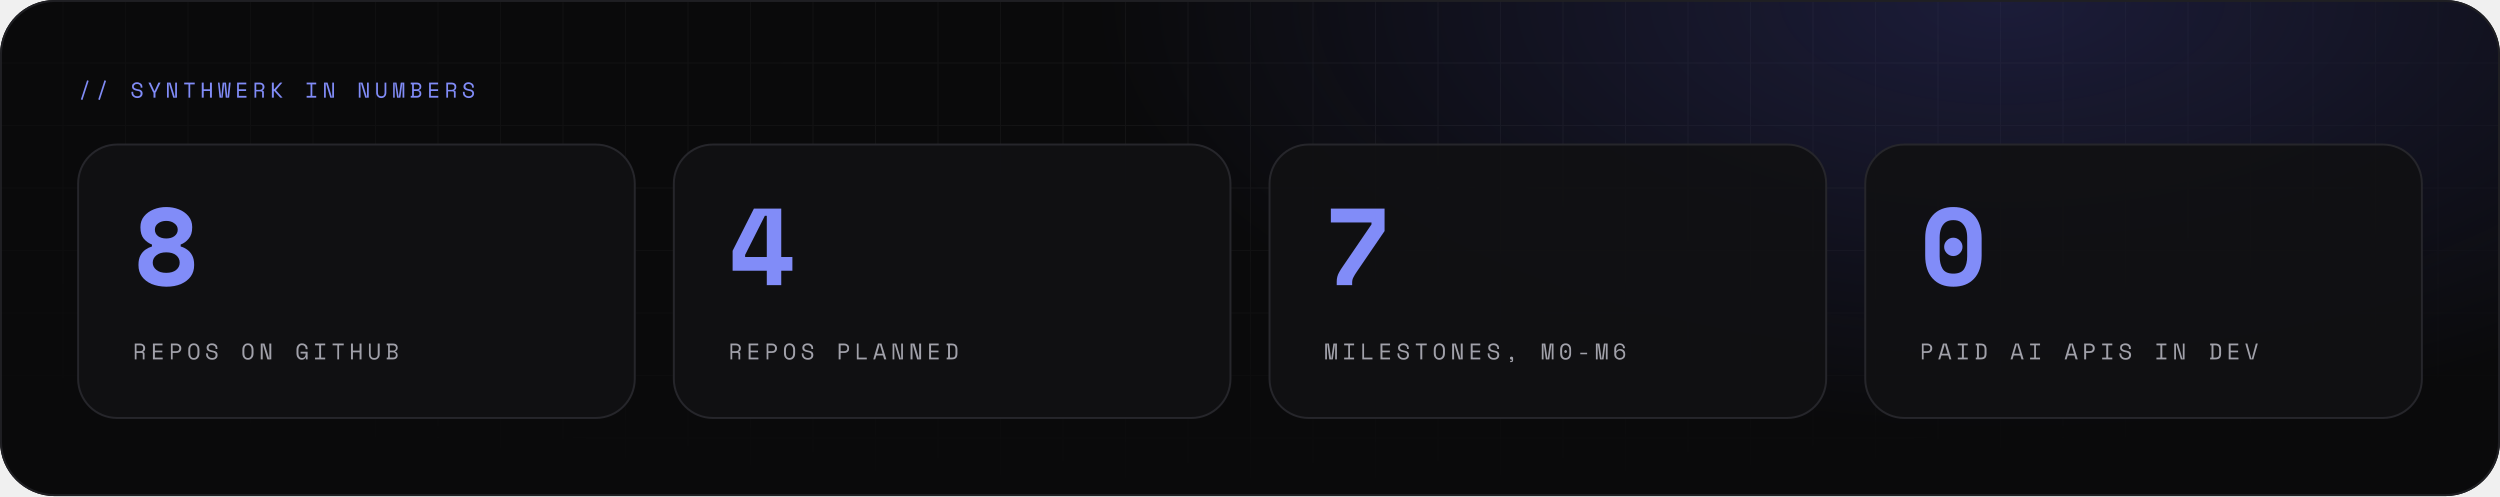
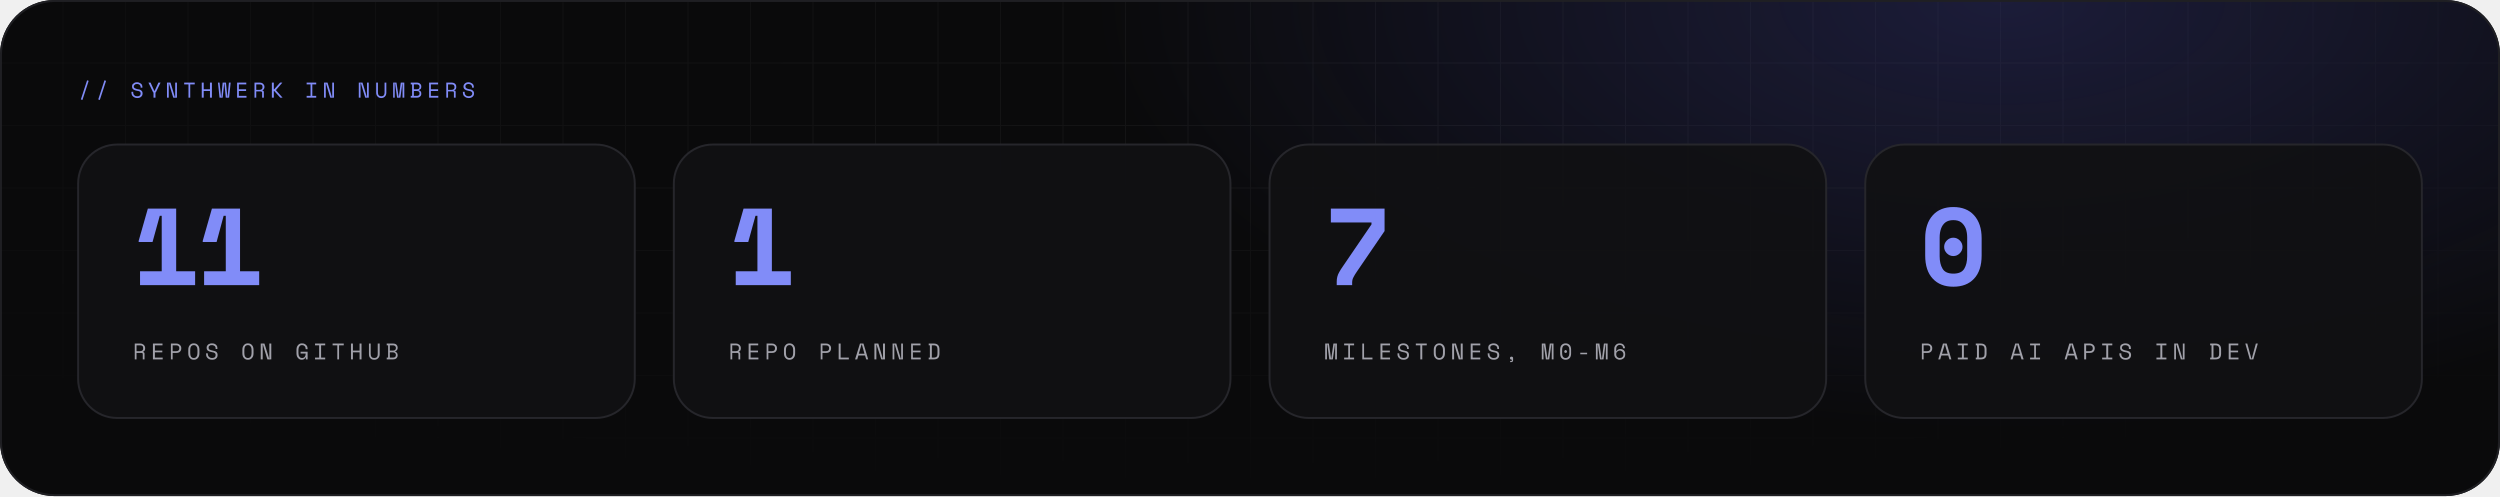
- <svg xmlns="http://www.w3.org/2000/svg" viewBox="0 0 1280 254" width="1280" height="254" role="img" aria-label="8 REPOS ON GITHUB. 4 REPOS PLANNED. 7 MILESTONES, M0-M6. 0 PAID AI APIS IN DEV">
+ <svg xmlns="http://www.w3.org/2000/svg" viewBox="0 0 1280 254" width="1280" height="254" role="img" aria-label="11 REPOS ON GITHUB. 1 REPO PLANNED. 7 MILESTONES, M0-M6. 0 PAID AI APIS IN DEV">
  <defs>
    <radialGradient id="vmp-stats-d-g">
      <stop offset="0" stop-color="#6366f1" stop-opacity="0.2" />
      <stop offset="1" stop-color="#6366f1" stop-opacity="0" />
    </radialGradient>
    <pattern id="vmp-stats-d-grid" width="32" height="32" patternUnits="userSpaceOnUse">
      <path d="M32 0H0V32" fill="none" stroke="#ffffff" stroke-opacity="0.045" stroke-width="1" />
    </pattern>
    <radialGradient id="vmp-stats-d-fade" cx="0.5" cy="0.2" r="0.8">
      <stop offset="0" stop-color="#fff" />
      <stop offset="1" stop-color="#fff" stop-opacity="0" />
    </radialGradient>
    <mask id="vmp-stats-d-m">
      <rect width="1280" height="254" fill="url(#vmp-stats-d-fade)" />
    </mask>
    <clipPath id="vmp-stats-d-clip">
      <rect width="1280" height="254" rx="28" />
    </clipPath>
  </defs>
  <g clip-path="url(#vmp-stats-d-clip)">
    <rect width="1280" height="254" fill="#0a0a0b" />
    <rect width="1280" height="254" fill="url(#vmp-stats-d-grid)" mask="url(#vmp-stats-d-m)" />
    <ellipse cx="1024" cy="0" rx="461" ry="220" fill="url(#vmp-stats-d-g)" />
  </g>
  <rect x="0.5" y="0.5" width="1279" height="253" rx="27.5" fill="none" stroke="#1f1f23" />
  <path fill="#818cf8" d="M42.2 51.2 41.4 50.9 44.6 41.1 45.4 41.4ZM51.1 51.2 50.3 50.9 53.5 41.1 54.3 41.4ZM70.3 50.2Q69.3 50.2 68.7 49.8Q68 49.4 67.6 48.8Q67.3 48.1 67.3 47.3V47H68.2V47.3Q68.2 48.3 68.8 48.8Q69.3 49.3 70.3 49.3Q71.2 49.3 71.6 48.9Q72 48.5 72 47.9V47.8Q72 47.2 71.6 46.9Q71.2 46.6 70.2 46.5Q69 46.3 68.3 45.8Q67.6 45.3 67.6 44.3V44.2Q67.6 43.6 67.9 43.1Q68.3 42.7 68.8 42.4Q69.4 42.1 70.2 42.1Q71 42.1 71.6 42.5Q72.3 42.8 72.6 43.3Q72.9 43.8 72.9 44.5V44.9H72V44.5Q72 44 71.7 43.7Q71.5 43.3 71.1 43.2Q70.6 43 70.2 43Q69.7 43 69.4 43.1Q69 43.3 68.8 43.6Q68.5 43.8 68.5 44.2V44.3Q68.5 44.9 69.1 45.2Q69.6 45.5 70.6 45.7Q71.8 45.8 72.4 46.4Q73 46.9 73 47.8V47.9Q73 48.9 72.3 49.5Q71.6 50.2 70.3 50.2ZM78.6 50V47.3H78.4L76 42.3H77.1L79 46.5H79.2L81.1 42.3H82.2L79.8 47.3H79.6V50ZM85.5 50V42.3H87.3L89.5 49.6H89.7V42.3H90.6V50H88.7L86.5 42.7H86.4V50ZM96.5 50V43.2H94.3V42.3H99.7V43.2H97.4V50ZM103.3 50V42.3H104.3V45.7H107.5V42.3H108.5V50H107.5V46.6H104.3V50ZM112.4 50 111.6 42.3H112.4L113.2 49.6H113.3L114 42.3H115.7L116.4 49.6H116.5L117.2 42.3H118.1L117.3 50H115.6L114.9 42.7H114.8L114 50ZM121.4 50V42.3H126.1V43.2H122.3V45.7H126V46.6H122.3V49.1H126.2V50ZM130.3 50V42.3H133Q133.8 42.3 134.3 42.6Q134.8 42.9 135.1 43.4Q135.4 43.8 135.4 44.4V44.7Q135.4 45.1 135.1 45.6Q134.9 46 134.4 46.2V46.4Q134.7 46.4 134.9 46.6Q135.1 46.8 135.1 47.2V50H134.2V47.4Q134.2 47.1 134 47Q133.9 46.8 133.6 46.8H131.2V50ZM131.2 46H132.9Q134.4 46 134.4 44.7V44.5Q134.4 43.9 134.1 43.5Q133.7 43.2 132.9 43.2H131.2ZM139.2 50V42.3H140.2V45.7H140.4L143.4 42.3H144.5V42.4L141.3 46.1V46.2L144.6 49.9V50H143.5L140.4 46.6H140.2V50ZM157 50V49.1H159V43.2H157V42.3H161.9V43.2H159.9V49.1H161.9V50ZM165.9 50V42.3H167.7L169.9 49.6H170.1V42.3H171V50H169.1L166.9 42.7H166.8V50ZM183.7 50V42.3H185.6L187.8 49.6H187.9V42.3H188.8V50H187L184.8 42.7H184.6V50ZM195.2 50.2Q194 50.2 193.3 49.4Q192.6 48.7 192.6 47.4V42.3H193.5V47.4Q193.5 48.3 193.9 48.8Q194.4 49.3 195.2 49.3Q196.1 49.3 196.5 48.8Q196.9 48.3 196.9 47.4V42.3H197.8V47.4Q197.8 48.7 197.1 49.4Q196.4 50.2 195.2 50.2ZM201.3 50V42.3H203L204.1 49.6H204.2L205.2 42.3H207V50H206.1V42.7H206L205 50H203.3L202.3 42.7H202.1V50ZM210.3 50V49.1H211V43.2H210.3V42.3H213.4Q214.6 42.3 215.1 42.9Q215.7 43.4 215.7 44.3V44.4Q215.7 45.1 215.4 45.5Q215 45.9 214.4 46.1V46.2Q215 46.3 215.4 46.8Q215.7 47.2 215.7 47.9V48Q215.7 48.9 215.1 49.4Q214.6 50 213.4 50ZM211.9 45.7H213.4Q214.1 45.7 214.5 45.4Q214.8 45 214.8 44.4V44.4Q214.8 43.8 214.4 43.5Q214 43.2 213.4 43.2H211.9ZM211.9 49.1H213.4Q214 49.1 214.4 48.8Q214.8 48.5 214.8 47.9V47.9Q214.8 47.3 214.5 46.9Q214.1 46.6 213.4 46.6H211.9ZM219.7 50V42.3H224.3V43.2H220.6V45.7H224.3V46.6H220.6V49.1H224.4V50ZM228.5 50V42.3H231.3Q232 42.3 232.6 42.6Q233.1 42.9 233.4 43.4Q233.6 43.8 233.6 44.4V44.7Q233.6 45.1 233.4 45.6Q233.1 46 232.6 46.2V46.4Q233 46.4 233.2 46.6Q233.3 46.8 233.3 47.2V50H232.4V47.4Q232.4 47.1 232.3 47Q232.2 46.8 231.8 46.8H229.4V50ZM229.4 46H231.1Q232.7 46 232.7 44.7V44.5Q232.7 43.9 232.3 43.5Q231.9 43.2 231.1 43.2H229.4ZM240 50.2Q239 50.2 238.4 49.8Q237.7 49.4 237.3 48.8Q237 48.1 237 47.3V47H237.9V47.3Q237.9 48.3 238.5 48.8Q239 49.3 240 49.3Q240.9 49.3 241.3 48.9Q241.8 48.5 241.8 47.9V47.8Q241.8 47.2 241.3 46.9Q240.9 46.6 239.9 46.5Q238.7 46.3 238 45.8Q237.3 45.3 237.3 44.3V44.2Q237.3 43.6 237.7 43.1Q238 42.7 238.5 42.4Q239.1 42.1 239.9 42.1Q240.7 42.1 241.3 42.5Q242 42.8 242.3 43.3Q242.6 43.8 242.6 44.5V44.9H241.7V44.5Q241.7 44 241.4 43.7Q241.2 43.3 240.8 43.2Q240.3 43 239.9 43Q239.4 43 239.1 43.1Q238.7 43.3 238.5 43.6Q238.3 43.8 238.3 44.2V44.3Q238.3 44.9 238.8 45.2Q239.3 45.5 240.3 45.7Q241.5 45.8 242.1 46.4Q242.7 46.9 242.7 47.8V47.9Q242.7 48.9 242 49.5Q241.3 50.2 240 50.2Z" />
  <rect x="40.0" y="74" width="285.0" height="140" rx="20" fill="#111113" fill-opacity="0.92" stroke="#26262b" />
-   <path fill="#818cf8" d="M85.1 146.8Q80.8 146.7 77.6 145.4Q74.4 144 72.6 141.5Q70.9 139.1 70.9 135.8V135.5Q70.9 132.7 71.9 130.8Q72.9 128.9 74.5 127.8Q76.1 126.7 77.8 126.2V125.2Q75.4 124.3 73.6 122.2Q71.9 120.1 71.9 116.5V116.2Q71.9 113 73.8 110.7Q75.7 108.4 78.7 107.2Q81.7 106 85.1 106Q88.6 106 91.6 107.2Q94.6 108.4 96.5 110.7Q98.4 113 98.4 116.2V116.5Q98.4 120.1 96.6 122.2Q94.9 124.3 92.5 125.2V126.2Q94.3 126.7 95.8 127.8Q97.4 128.9 98.4 130.8Q99.4 132.7 99.4 135.5V135.8Q99.4 139.1 97.7 141.5Q95.9 144 92.7 145.4Q89.5 146.8 85.1 146.8ZM85.1 122.1Q87.7 122.1 89.3 120.9Q91 119.6 91 117.6Q91 115.6 89.3 114.4Q87.7 113.1 85.1 113.1Q82.6 113.1 80.9 114.4Q79.3 115.6 79.3 117.6Q79.3 119.6 80.9 120.9Q82.6 122.1 85.1 122.1ZM85.1 139.7Q88.4 139.7 90.2 138.2Q92 136.7 92 134.5Q92 132.2 90.2 130.7Q88.4 129.2 85.1 129.2Q81.9 129.2 80.1 130.7Q78.2 132.2 78.2 134.5Q78.2 136.7 80.1 138.2Q81.9 139.7 85.1 139.7Z" />
+   <path fill="#818cf8" d="M71.7 146V138.9H82.8V110.5H81.8L78.1 123.9H71V123.3L75.7 106.8H90.2V138.9H99.9V146ZM104.5 146V138.9H115.6V110.5H114.5L110.9 123.9H103.8V123.3L108.5 106.8H122.9V138.9H132.7V146Z" />
  <path fill="#a1a1aa" d="M69 184V175.9H71.9Q72.7 175.9 73.2 176.3Q73.8 176.6 74 177.1Q74.3 177.5 74.3 178.1V178.5Q74.3 178.9 74.1 179.4Q73.8 179.8 73.3 180.1V180.2Q73.6 180.3 73.8 180.5Q74 180.7 74 181.1V184H73.1V181.3Q73.1 181 72.9 180.8Q72.8 180.7 72.5 180.7H69.9V184ZM69.9 179.8H71.7Q73.3 179.8 73.3 178.4V178.2Q73.3 177.6 73 177.2Q72.6 176.8 71.7 176.8H69.9ZM78.3 184V175.9H83.2V176.8H79.3V179.5H83.1V180.4H79.3V183.1H83.3V184ZM87.5 184V175.9H90.3Q91.2 175.9 91.7 176.3Q92.2 176.6 92.5 177.1Q92.8 177.5 92.8 178.1V178.5Q92.8 179.1 92.5 179.6Q92.2 180.1 91.7 180.4Q91.1 180.7 90.3 180.7H88.4V184ZM88.4 179.8H90.2Q91.8 179.8 91.8 178.4V178.2Q91.8 177.6 91.4 177.2Q91 176.8 90.2 176.8H88.4ZM99.2 184.2Q97.9 184.2 97.2 183.3Q96.4 182.5 96.4 180.9V179.1Q96.4 177.5 97.2 176.7Q97.9 175.8 99.2 175.8Q100.6 175.8 101.3 176.7Q102.1 177.5 102.1 179.1V180.9Q102.1 182.5 101.3 183.3Q100.6 184.2 99.2 184.2ZM99.2 183.3Q100.2 183.3 100.6 182.6Q101.1 182 101.1 180.8V179.1Q101.1 178 100.6 177.4Q100.2 176.7 99.2 176.7Q98.3 176.7 97.8 177.4Q97.4 178 97.4 179.1V180.8Q97.4 182 97.8 182.6Q98.3 183.3 99.2 183.3ZM108.6 184.2Q107.6 184.2 106.9 183.8Q106.2 183.4 105.8 182.7Q105.5 182.1 105.5 181.2V180.9H106.4V181.1Q106.4 182.2 107 182.7Q107.6 183.3 108.6 183.3Q109.5 183.3 110 182.9Q110.4 182.5 110.4 181.8V181.7Q110.4 181.1 110 180.8Q109.5 180.4 108.5 180.3Q107.3 180.1 106.5 179.6Q105.8 179.1 105.8 178.1V177.9Q105.8 177.3 106.2 176.8Q106.5 176.3 107.1 176.1Q107.7 175.8 108.5 175.8Q109.4 175.8 110 176.1Q110.7 176.5 111 177Q111.3 177.5 111.3 178.2V178.7H110.4V178.3Q110.4 177.7 110.1 177.4Q109.8 177 109.4 176.9Q109 176.7 108.5 176.7Q108 176.7 107.6 176.8Q107.3 177 107 177.3Q106.8 177.5 106.8 178V178Q106.8 178.7 107.3 179Q107.9 179.3 108.9 179.5Q110.2 179.7 110.8 180.2Q111.4 180.8 111.4 181.7V181.8Q111.4 182.9 110.7 183.5Q110 184.2 108.6 184.2ZM126.9 184.2Q125.6 184.2 124.9 183.3Q124.1 182.5 124.1 180.9V179.1Q124.1 177.5 124.9 176.7Q125.6 175.8 126.9 175.8Q128.3 175.8 129 176.7Q129.8 177.5 129.8 179.1V180.9Q129.8 182.5 129 183.3Q128.3 184.2 126.9 184.2ZM126.9 183.3Q127.9 183.3 128.3 182.6Q128.8 182 128.8 180.8V179.1Q128.8 178 128.3 177.4Q127.9 176.7 126.9 176.7Q126 176.7 125.5 177.4Q125.1 178 125.1 179.1V180.8Q125.1 182 125.5 182.6Q126 183.3 126.9 183.3ZM133.5 184V175.9H135.4L137.8 183.6H137.9V175.9H138.9V184H136.9L134.6 176.4H134.5V184ZM154.6 184.2Q153.3 184.2 152.6 183.3Q151.8 182.5 151.8 180.9V179.1Q151.8 177.5 152.6 176.7Q153.3 175.8 154.6 175.8Q155.6 175.8 156.2 176.2Q156.8 176.6 157.2 177.2Q157.5 177.9 157.5 178.7V178.8H156.5V178.7Q156.5 178.2 156.3 177.7Q156.1 177.3 155.7 177Q155.3 176.7 154.6 176.7Q153.7 176.7 153.3 177.4Q152.8 178 152.8 179.1V180.8Q152.8 182 153.3 182.6Q153.7 183.3 154.7 183.3Q155.5 183.3 156 182.7Q156.5 182.1 156.5 181.2V181H153.9V180.1H157.5V184H156.6V183H156.4Q156.3 183.5 155.8 183.8Q155.3 184.2 154.6 184.2ZM161.3 184V183.1H163.4V176.8H161.3V175.9H166.5V176.8H164.4V183.1H166.5V184ZM172.7 184V176.8H170.3V175.9H176V176.8H173.6V184ZM179.7 184V175.9H180.7V179.5H184.1V175.9H185.1V184H184.1V180.4H180.7V184ZM191.6 184.2Q190.3 184.2 189.6 183.4Q188.9 182.7 188.9 181.3V175.9H189.8V181.3Q189.8 182.3 190.3 182.8Q190.7 183.3 191.6 183.3Q192.5 183.3 193 182.8Q193.4 182.3 193.4 181.3V175.9H194.4V181.3Q194.4 182.7 193.6 183.4Q192.9 184.2 191.6 184.2ZM198 184V183.1H198.7V176.8H198V175.9H201.2Q202.4 175.9 203 176.5Q203.6 177.1 203.6 178V178.2Q203.6 178.8 203.2 179.3Q202.8 179.7 202.3 179.9V180Q202.8 180.2 203.2 180.6Q203.6 181.1 203.6 181.8V181.9Q203.6 182.8 203 183.4Q202.4 184 201.2 184ZM199.6 179.5H201.2Q201.9 179.5 202.3 179.2Q202.7 178.8 202.7 178.2V178.1Q202.7 177.5 202.3 177.2Q201.9 176.8 201.2 176.8H199.6ZM199.6 183.1H201.2Q201.9 183.1 202.3 182.8Q202.7 182.4 202.7 181.8V181.8Q202.7 181.1 202.3 180.8Q201.9 180.4 201.2 180.4H199.6Z" />
  <rect x="345.0" y="74" width="285.0" height="140" rx="20" fill="#111113" fill-opacity="0.92" stroke="#26262b" />
-   <path fill="#818cf8" d="M392.6 146V138.6H375.1V128.4L386 106.8H400V131.6H405.7V138.6H400V146ZM381.5 131.6H392.6V110.5H391.6L381.5 130.5Z" />
-   <path fill="#a1a1aa" d="M374 184V175.9H376.9Q377.7 175.9 378.2 176.3Q378.8 176.6 379 177.1Q379.3 177.5 379.3 178.1V178.5Q379.3 178.9 379.1 179.4Q378.8 179.8 378.3 180.1V180.2Q378.6 180.3 378.8 180.5Q379 180.7 379 181.1V184H378.1V181.3Q378.1 181 377.9 180.8Q377.8 180.7 377.5 180.7H374.9V184ZM374.9 179.8H376.7Q378.3 179.8 378.3 178.4V178.2Q378.3 177.6 378 177.2Q377.6 176.8 376.7 176.8H374.9ZM383.3 184V175.9H388.2V176.8H384.3V179.5H388.1V180.4H384.3V183.1H388.3V184ZM392.5 184V175.9H395.3Q396.2 175.9 396.7 176.3Q397.2 176.6 397.5 177.1Q397.8 177.5 397.8 178.1V178.5Q397.8 179.1 397.5 179.6Q397.2 180.1 396.7 180.4Q396.1 180.7 395.3 180.7H393.4V184ZM393.4 179.8H395.2Q396.8 179.8 396.8 178.4V178.2Q396.8 177.6 396.4 177.2Q396 176.8 395.2 176.8H393.4ZM404.2 184.2Q402.9 184.2 402.2 183.3Q401.4 182.5 401.4 180.9V179.1Q401.4 177.5 402.2 176.7Q402.9 175.8 404.2 175.8Q405.6 175.8 406.3 176.7Q407.1 177.5 407.1 179.1V180.9Q407.1 182.5 406.3 183.3Q405.6 184.2 404.2 184.2ZM404.2 183.3Q405.2 183.3 405.6 182.6Q406.1 182 406.1 180.8V179.1Q406.1 178 405.6 177.4Q405.2 176.7 404.2 176.7Q403.3 176.7 402.8 177.4Q402.4 178 402.4 179.1V180.8Q402.4 182 402.8 182.6Q403.3 183.3 404.2 183.3ZM413.6 184.2Q412.6 184.2 411.9 183.8Q411.2 183.4 410.8 182.7Q410.5 182.1 410.5 181.2V180.9H411.4V181.1Q411.4 182.2 412 182.7Q412.6 183.3 413.6 183.3Q414.5 183.3 415 182.9Q415.4 182.5 415.4 181.8V181.7Q415.4 181.1 415 180.8Q414.5 180.4 413.5 180.3Q412.3 180.1 411.5 179.6Q410.8 179.1 410.8 178.1V177.9Q410.8 177.3 411.2 176.8Q411.5 176.3 412.1 176.1Q412.7 175.8 413.5 175.8Q414.4 175.8 415 176.1Q415.7 176.5 416 177Q416.3 177.5 416.3 178.2V178.7H415.4V178.3Q415.4 177.7 415.1 177.4Q414.8 177 414.4 176.9Q414 176.7 413.5 176.7Q413 176.7 412.6 176.8Q412.3 177 412 177.3Q411.8 177.5 411.8 178V178Q411.8 178.7 412.3 179Q412.9 179.3 413.9 179.5Q415.2 179.7 415.8 180.2Q416.4 180.8 416.4 181.7V181.8Q416.4 182.9 415.7 183.5Q415 184.2 413.6 184.2ZM429.4 184V175.9H432.3Q433.1 175.9 433.7 176.3Q434.2 176.6 434.5 177.1Q434.7 177.5 434.7 178.1V178.5Q434.7 179.1 434.5 179.6Q434.2 180.1 433.6 180.4Q433.1 180.7 432.3 180.7H430.4V184ZM430.4 179.8H432.2Q433.8 179.8 433.8 178.4V178.2Q433.8 177.6 433.4 177.2Q433 176.8 432.2 176.8H430.4ZM438.7 184V175.9H439.6V183.1H443.8V184ZM447.1 184 449.5 175.9H451.3L453.8 184H452.7L452.1 182H448.7L448.1 184ZM449 181.1H451.9L450.5 176.4H450.4ZM457 184V175.9H458.9L461.2 183.6H461.4V175.9H462.3V184H460.4L458.1 176.4H457.9V184ZM466.2 184V175.9H468.2L470.5 183.6H470.6V175.9H471.6V184H469.6L467.3 176.4H467.2V184ZM475.7 184V175.9H480.6V176.8H476.7V179.5H480.5V180.4H476.7V183.1H480.6V184ZM484.7 184V183.1H485.4V176.8H484.7V175.9H487.3Q488.8 175.9 489.5 176.7Q490.2 177.4 490.2 178.9V181Q490.2 182.6 489.5 183.3Q488.8 184 487.3 184ZM486.4 183.1H487.2Q487.9 183.1 488.4 182.9Q488.8 182.7 489 182.3Q489.2 181.8 489.2 180.9V179Q489.2 178.2 489 177.7Q488.8 177.2 488.4 177Q487.9 176.8 487.2 176.8H486.4Z" />
+   <path fill="#818cf8" d="M376.7 146V138.9H387.8V110.5H386.8L383.1 123.9H376V123.3L380.7 106.8H395.2V138.9H404.9V146Z" />
+   <path fill="#a1a1aa" d="M374 184V175.9H376.9Q377.7 175.9 378.2 176.3Q378.8 176.6 379 177.1Q379.3 177.5 379.3 178.1V178.5Q379.3 178.9 379.1 179.4Q378.8 179.8 378.3 180.1V180.2Q378.6 180.3 378.8 180.5Q379 180.7 379 181.1V184H378.1V181.3Q378.1 181 377.9 180.8Q377.8 180.7 377.5 180.7H374.9V184ZM374.9 179.8H376.7Q378.3 179.8 378.3 178.4V178.2Q378.3 177.6 378 177.2Q377.6 176.8 376.7 176.8H374.9ZM383.3 184V175.9H388.2V176.8H384.3V179.5H388.1V180.4H384.3V183.1H388.3V184ZM392.5 184V175.9H395.3Q396.2 175.9 396.7 176.3Q397.2 176.6 397.5 177.1Q397.8 177.5 397.8 178.1V178.5Q397.8 179.1 397.5 179.6Q397.2 180.1 396.7 180.4Q396.1 180.7 395.3 180.7H393.4V184ZM393.4 179.8H395.2Q396.8 179.8 396.8 178.4V178.2Q396.8 177.6 396.4 177.2Q396 176.8 395.2 176.8H393.4ZM404.2 184.2Q402.9 184.2 402.2 183.3Q401.4 182.5 401.4 180.9V179.1Q401.4 177.5 402.2 176.7Q402.9 175.8 404.2 175.8Q405.6 175.8 406.3 176.7Q407.1 177.5 407.1 179.1V180.9Q407.1 182.5 406.3 183.3Q405.6 184.2 404.2 184.2ZM404.2 183.3Q405.2 183.3 405.6 182.6Q406.1 182 406.1 180.8V179.1Q406.1 178 405.6 177.4Q405.2 176.7 404.2 176.7Q403.3 176.7 402.8 177.4Q402.4 178 402.4 179.1V180.8Q402.4 182 402.8 182.6Q403.3 183.3 404.2 183.3ZM420.2 184V175.9H423Q423.9 175.9 424.4 176.3Q425 176.6 425.2 177.1Q425.5 177.5 425.5 178.1V178.5Q425.5 179.1 425.2 179.6Q425 180.1 424.4 180.4Q423.9 180.7 423 180.7H421.1V184ZM421.1 179.8H422.9Q424.5 179.8 424.5 178.4V178.2Q424.5 177.6 424.1 177.2Q423.7 176.8 422.9 176.8H421.1ZM429.4 184V175.9H430.4V183.1H434.6V184ZM437.8 184 440.3 175.9H442.1L444.5 184H443.5L442.9 182H439.5L438.9 184ZM439.7 181.1H442.6L441.3 176.4H441.1ZM447.7 184V175.9H449.7L452 183.6H452.1V175.9H453.1V184H451.2L448.8 176.4H448.7V184ZM457 184V175.9H458.9L461.2 183.6H461.4V175.9H462.3V184H460.4L458.1 176.4H457.9V184ZM466.5 184V175.9H471.3V176.8H467.4V179.5H471.3V180.4H467.4V183.1H471.4V184ZM475.5 184V183.1H476.1V176.8H475.5V175.9H478.1Q479.6 175.9 480.3 176.7Q481 177.4 481 178.9V181Q481 182.6 480.3 183.3Q479.6 184 478.1 184ZM477.1 183.1H478Q478.7 183.1 479.1 182.9Q479.6 182.7 479.8 182.3Q480 181.8 480 180.9V179Q480 178.2 479.8 177.7Q479.6 177.2 479.1 177Q478.7 176.8 478 176.8H477.1Z" />
  <rect x="650.0" y="74" width="285.0" height="140" rx="20" fill="#111113" fill-opacity="0.92" stroke="#26262b" />
  <path fill="#818cf8" d="M684.4 146V144.3Q684.4 142.8 684.7 141.7Q685 140.5 685.7 139.3Q686.4 138 687.6 136.3L702.2 114.9V113.9H681.4V106.8H708.9V118.3L694.7 139.1Q693.6 140.7 693 141.9Q692.3 143.1 692.3 144.7V146Z" />
  <path fill="#a1a1aa" d="M678.5 184V175.9H680.4L681.5 183.6H681.6L682.7 175.9H684.5V184H683.6V176.4H683.5L682.4 184H680.6L679.6 176.4H679.4V184ZM688.2 184V183.1H690.3V176.8H688.2V175.9H693.3V176.8H691.2V183.1H693.3V184ZM697.5 184V175.9H698.4V183.1H702.7V184ZM706.8 184V175.9H711.7V176.8H707.8V179.5H711.6V180.4H707.8V183.1H711.7V184ZM718.6 184.2Q717.6 184.2 716.9 183.8Q716.2 183.4 715.8 182.7Q715.5 182.1 715.5 181.2V180.9H716.4V181.1Q716.4 182.2 717 182.7Q717.6 183.3 718.6 183.3Q719.5 183.3 720 182.9Q720.4 182.5 720.4 181.8V181.7Q720.4 181.1 720 180.8Q719.5 180.4 718.5 180.3Q717.3 180.1 716.5 179.6Q715.8 179.1 715.8 178.1V177.9Q715.8 177.3 716.2 176.8Q716.5 176.3 717.1 176.1Q717.7 175.8 718.5 175.8Q719.4 175.8 720 176.1Q720.7 176.5 721 177Q721.3 177.5 721.3 178.2V178.7H720.4V178.3Q720.4 177.7 720.1 177.4Q719.8 177 719.4 176.9Q719 176.7 718.5 176.7Q718 176.7 717.6 176.8Q717.3 177 717 177.3Q716.8 177.5 716.8 178V178Q716.8 178.7 717.3 179Q717.9 179.3 718.9 179.5Q720.2 179.7 720.8 180.2Q721.4 180.8 721.4 181.7V181.8Q721.4 182.9 720.7 183.5Q720 184.2 718.6 184.2ZM727.2 184V176.8H724.9V175.9H730.5V176.8H728.2V184ZM736.9 184.2Q735.6 184.2 734.9 183.3Q734.1 182.5 734.1 180.9V179.1Q734.1 177.5 734.9 176.7Q735.6 175.8 736.9 175.8Q738.3 175.8 739 176.7Q739.8 177.5 739.8 179.1V180.9Q739.8 182.5 739 183.3Q738.3 184.2 736.9 184.2ZM736.9 183.3Q737.9 183.3 738.3 182.6Q738.8 182 738.8 180.8V179.1Q738.8 178 738.3 177.4Q737.9 176.7 736.9 176.7Q736 176.7 735.5 177.4Q735.1 178 735.1 179.1V180.8Q735.1 182 735.5 182.6Q736 183.3 736.9 183.3ZM743.5 184V175.9H745.4L747.8 183.6H747.9V175.9H748.9V184H746.9L744.6 176.4H744.5V184ZM753 184V175.9H757.9V176.8H754V179.5H757.8V180.4H754V183.1H757.9V184ZM764.8 184.2Q763.8 184.2 763.1 183.8Q762.4 183.4 762 182.7Q761.7 182.1 761.7 181.2V180.9H762.6V181.1Q762.6 182.2 763.2 182.7Q763.8 183.3 764.8 183.3Q765.7 183.3 766.2 182.9Q766.6 182.5 766.6 181.8V181.7Q766.6 181.1 766.2 180.8Q765.7 180.4 764.6 180.3Q763.4 180.1 762.7 179.6Q762 179.1 762 178.1V177.9Q762 177.3 762.3 176.8Q762.7 176.3 763.3 176.1Q763.9 175.8 764.7 175.8Q765.6 175.8 766.2 176.1Q766.8 176.5 767.2 177Q767.5 177.5 767.5 178.2V178.7H766.6V178.3Q766.6 177.7 766.3 177.4Q766 177 765.6 176.9Q765.2 176.7 764.6 176.7Q764.2 176.7 763.8 176.8Q763.4 177 763.2 177.3Q763 177.5 763 178V178Q763 178.7 763.5 179Q764.1 179.3 765.1 179.5Q766.4 179.7 767 180.2Q767.6 180.8 767.6 181.7V181.8Q767.6 182.9 766.9 183.5Q766.2 184.2 764.8 184.2ZM773.2 185.4V184.8H773.8Q774.1 184.8 774.1 184.4V184.1Q774 184.2 773.9 184.2Q773.6 184.2 773.3 183.9Q773.1 183.7 773.1 183.4Q773.1 183 773.3 182.8Q773.6 182.6 773.9 182.6Q774.2 182.6 774.5 182.8Q774.7 183 774.7 183.4V184.5Q774.7 184.9 774.5 185.1Q774.2 185.4 773.8 185.4ZM789.4 184V175.9H791.2L792.3 183.6H792.4L793.5 175.9H795.4V184H794.5V176.4H794.3L793.2 184H791.5L790.4 176.4H790.3V184ZM801.6 184.2Q800.3 184.2 799.5 183.3Q798.8 182.5 798.8 180.9V179.1Q798.8 177.5 799.5 176.7Q800.3 175.8 801.6 175.8Q802.9 175.8 803.7 176.7Q804.4 177.5 804.4 179.1V180.9Q804.4 182.5 803.7 183.3Q802.9 184.2 801.6 184.2ZM801.6 183.3Q802.5 183.3 803 182.6Q803.5 182 803.5 180.8V179.1Q803.5 178 803 177.4Q802.5 176.7 801.6 176.7Q800.7 176.7 800.2 177.4Q799.8 178 799.8 179.1V180.8Q799.8 182 800.2 182.6Q800.7 183.3 801.6 183.3ZM801.6 180.7Q801.3 180.7 801.1 180.5Q800.9 180.3 800.9 180Q800.9 179.7 801.1 179.5Q801.3 179.2 801.6 179.2Q801.9 179.2 802.1 179.5Q802.3 179.7 802.3 180Q802.3 180.3 802.1 180.5Q801.9 180.7 801.6 180.7ZM809.1 181.4V180.6H812.6V181.4ZM817.1 184V175.9H818.9L820 183.6H820.2L821.2 175.9H823.1V184H822.2V176.4H822L821 184H819.2L818.1 176.4H818V184ZM829.3 184.2Q828.5 184.2 827.9 183.8Q827.3 183.5 826.9 182.9Q826.5 182.3 826.5 181.5V178.6Q826.5 177.7 826.9 177.1Q827.3 176.5 827.9 176.1Q828.5 175.8 829.3 175.8Q830.1 175.8 830.7 176.1Q831.3 176.4 831.6 177Q832 177.5 832 178.3H831Q831 177.5 830.6 177.1Q830.1 176.6 829.3 176.6Q828.5 176.6 828 177.2Q827.5 177.7 827.5 178.6V179.8H827.6Q827.9 179.3 828.4 179Q828.9 178.7 829.6 178.7Q830.3 178.7 830.9 179Q831.5 179.3 831.8 179.9Q832.1 180.5 832.1 181.3V181.5Q832.1 182.3 831.8 182.9Q831.4 183.5 830.8 183.8Q830.1 184.2 829.3 184.2ZM829.3 183.3Q830.2 183.3 830.7 182.8Q831.2 182.3 831.2 181.5V181.4Q831.2 180.8 830.9 180.4Q830.7 180 830.3 179.8Q829.9 179.5 829.3 179.5Q828.8 179.5 828.4 179.8Q828 180 827.7 180.4Q827.5 180.8 827.5 181.3V181.5Q827.5 182.3 828 182.8Q828.5 183.3 829.3 183.3Z" />
  <rect x="955.0" y="74" width="285.0" height="140" rx="20" fill="#111113" fill-opacity="0.92" stroke="#26262b" />
  <path fill="#818cf8" d="M1000.1 146.8Q993.4 146.8 989.6 142.7Q985.7 138.6 985.7 130.8V122Q985.7 114.5 989.6 110.2Q993.4 106 1000.1 106Q1006.9 106 1010.7 110.2Q1014.6 114.5 1014.6 122V130.8Q1014.6 138.6 1010.7 142.7Q1006.9 146.8 1000.1 146.8ZM1000.1 140.1Q1004.2 140.1 1005.7 137.6Q1007.2 135.1 1007.2 131.2V121.6Q1007.2 119.1 1006.5 117.1Q1005.7 115.1 1004.2 113.9Q1002.7 112.7 1000.1 112.7Q997.6 112.7 996 113.9Q994.5 115.1 993.8 117.1Q993.1 119.1 993.1 121.6V131.2Q993.1 135.1 994.6 137.6Q996.1 140.1 1000.1 140.1ZM1000.1 131.1Q998.2 131.1 996.8 129.7Q995.4 128.3 995.4 126.4Q995.4 124.5 996.8 123.1Q998.2 121.7 1000.1 121.7Q1002 121.7 1003.4 123.1Q1004.8 124.5 1004.8 126.4Q1004.8 128.3 1003.4 129.7Q1002 131.1 1000.1 131.1Z" />
  <path fill="#a1a1aa" d="M984 184V175.9H986.9Q987.7 175.9 988.2 176.3Q988.8 176.6 989 177.1Q989.3 177.5 989.3 178.1V178.5Q989.3 179.1 989 179.6Q988.8 180.1 988.2 180.4Q987.7 180.7 986.9 180.7H984.9V184ZM984.9 179.8H986.7Q988.3 179.8 988.3 178.4V178.2Q988.3 177.6 988 177.2Q987.6 176.8 986.7 176.8H984.9ZM992.4 184 994.8 175.9H996.7L999.1 184H998.1L997.5 182H994L993.4 184ZM994.3 181.1H997.2L995.8 176.4H995.7ZM1002.4 184V183.1H1004.5V176.8H1002.4V175.9H1007.5V176.8H1005.5V183.1H1007.5V184ZM1011.6 184V183.1H1012.2V176.8H1011.6V175.9H1014.2Q1015.7 175.9 1016.4 176.7Q1017.1 177.4 1017.1 178.9V181Q1017.1 182.6 1016.4 183.3Q1015.7 184 1014.2 184ZM1013.2 183.1H1014.1Q1014.8 183.1 1015.2 182.9Q1015.7 182.7 1015.9 182.3Q1016.1 181.8 1016.1 180.9V179Q1016.1 178.2 1015.9 177.7Q1015.7 177.2 1015.2 177Q1014.8 176.8 1014.1 176.8H1013.2ZM1029.4 184 1031.8 175.9H1033.6L1036.1 184H1035L1034.4 182H1031L1030.4 184ZM1031.2 181.1H1034.2L1032.8 176.4H1032.6ZM1039.4 184V183.1H1041.5V176.8H1039.4V175.9H1044.5V176.8H1042.4V183.1H1044.5V184ZM1057.1 184 1059.5 175.9H1061.3L1063.8 184H1062.7L1062.1 182H1058.7L1058.1 184ZM1059 181.1H1061.9L1060.5 176.4H1060.4ZM1067.1 184V175.9H1070Q1070.8 175.9 1071.4 176.3Q1071.9 176.6 1072.2 177.1Q1072.5 177.5 1072.5 178.1V178.5Q1072.5 179.1 1072.2 179.6Q1071.9 180.1 1071.4 180.4Q1070.8 180.7 1070 180.7H1068.1V184ZM1068.1 179.8H1069.9Q1071.5 179.8 1071.5 178.4V178.2Q1071.5 177.6 1071.1 177.2Q1070.7 176.8 1069.9 176.8H1068.1ZM1076.3 184V183.1H1078.4V176.8H1076.3V175.9H1081.5V176.8H1079.4V183.1H1081.5V184ZM1088.3 184.2Q1087.3 184.2 1086.6 183.8Q1085.9 183.4 1085.5 182.7Q1085.1 182.1 1085.1 181.2V180.9H1086.1V181.1Q1086.1 182.2 1086.7 182.7Q1087.3 183.3 1088.3 183.3Q1089.2 183.3 1089.6 182.9Q1090.1 182.5 1090.1 181.8V181.7Q1090.1 181.1 1089.6 180.8Q1089.2 180.4 1088.1 180.3Q1086.9 180.1 1086.2 179.6Q1085.5 179.1 1085.5 178.1V177.9Q1085.5 177.3 1085.8 176.8Q1086.2 176.3 1086.8 176.1Q1087.4 175.8 1088.1 175.8Q1089 175.8 1089.7 176.1Q1090.3 176.5 1090.7 177Q1091 177.5 1091 178.2V178.7H1090V178.3Q1090 177.7 1089.8 177.4Q1089.5 177 1089.1 176.9Q1088.6 176.7 1088.1 176.7Q1087.7 176.7 1087.3 176.8Q1086.9 177 1086.7 177.3Q1086.4 177.5 1086.4 178V178Q1086.4 178.7 1087 179Q1087.5 179.3 1088.6 179.5Q1089.9 179.7 1090.5 180.2Q1091.1 180.8 1091.1 181.7V181.8Q1091.1 182.9 1090.4 183.5Q1089.7 184.2 1088.3 184.2ZM1104.1 184V183.1H1106.1V176.8H1104.1V175.9H1109.2V176.8H1107.1V183.1H1109.2V184ZM1113.2 184V175.9H1115.1L1117.4 183.6H1117.6V175.9H1118.5V184H1116.6L1114.3 176.4H1114.1V184ZM1131.6 184V183.1H1132.3V176.8H1131.6V175.9H1134.3Q1135.8 175.9 1136.5 176.7Q1137.2 177.4 1137.2 178.9V181Q1137.2 182.6 1136.5 183.3Q1135.8 184 1134.3 184ZM1133.3 183.1H1134.2Q1134.9 183.1 1135.3 182.9Q1135.8 182.7 1136 182.3Q1136.2 181.8 1136.2 180.9V179Q1136.2 178.2 1136 177.7Q1135.8 177.2 1135.3 177Q1134.9 176.8 1134.2 176.8H1133.3ZM1141.1 184V175.9H1146V176.8H1142.1V179.5H1145.9V180.4H1142.1V183.1H1146.1V184ZM1151.9 184 1149.6 175.9H1150.6L1152.7 183.6H1152.9L1155 175.9H1156L1153.7 184Z" />
</svg>
